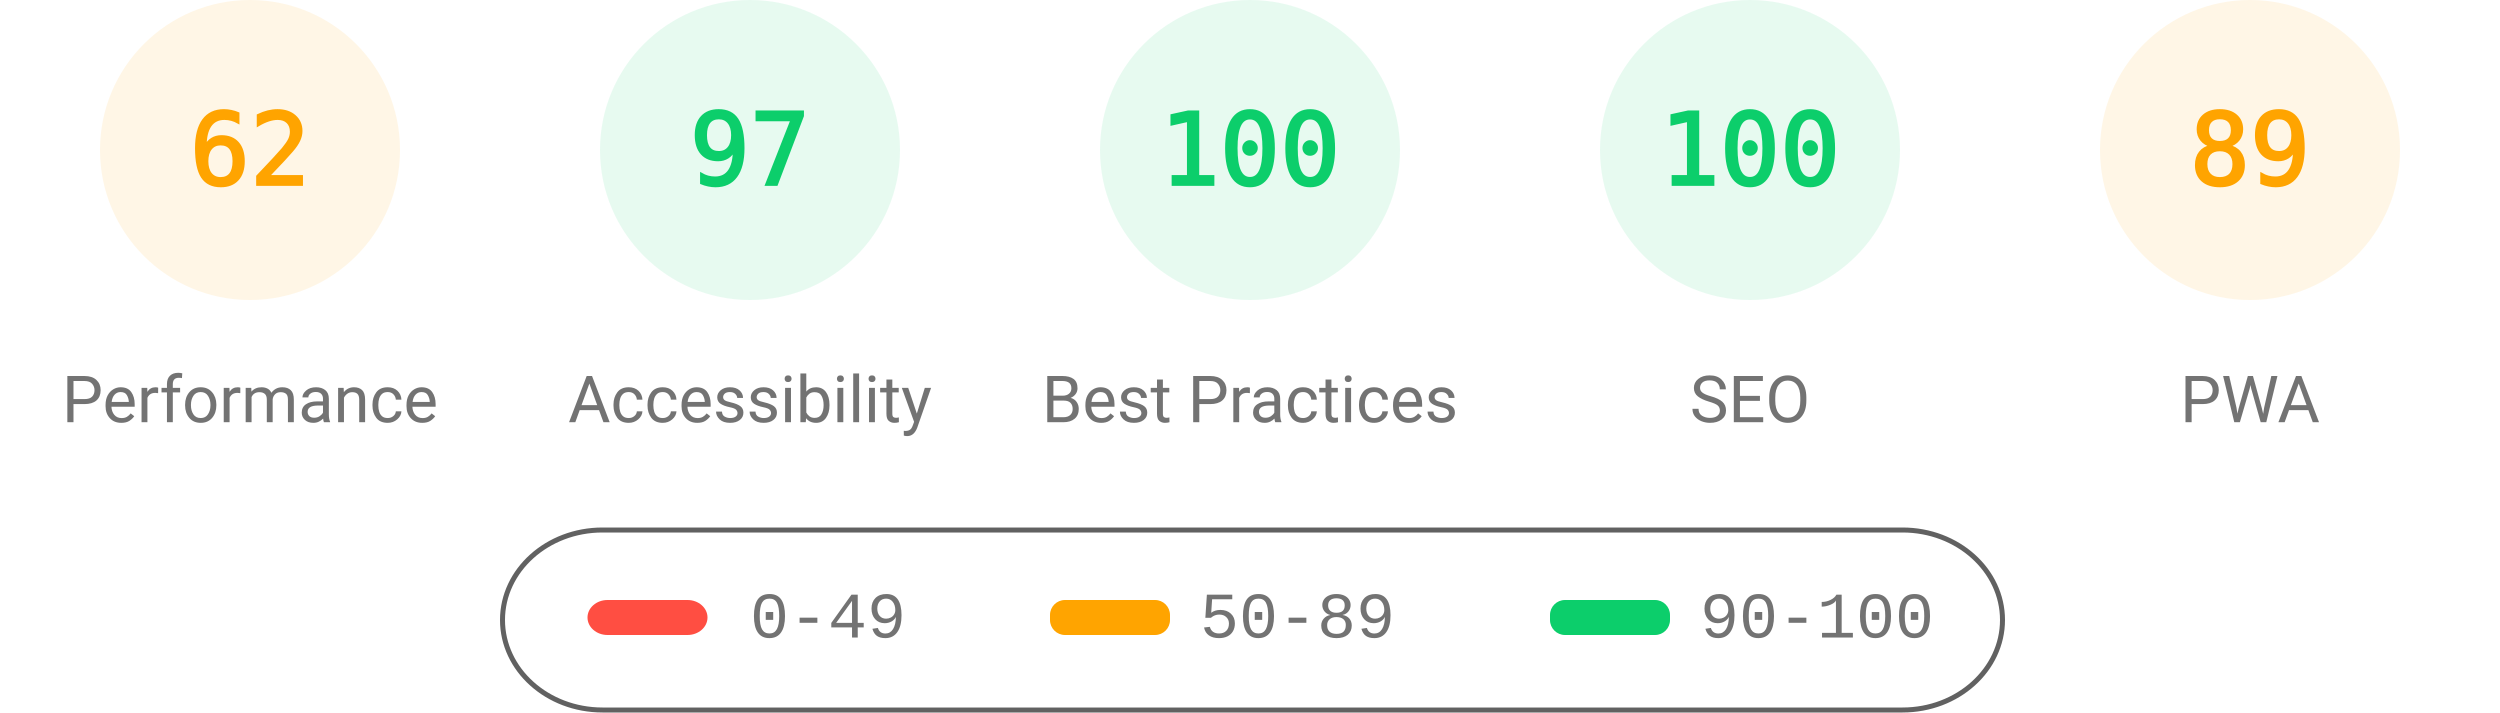
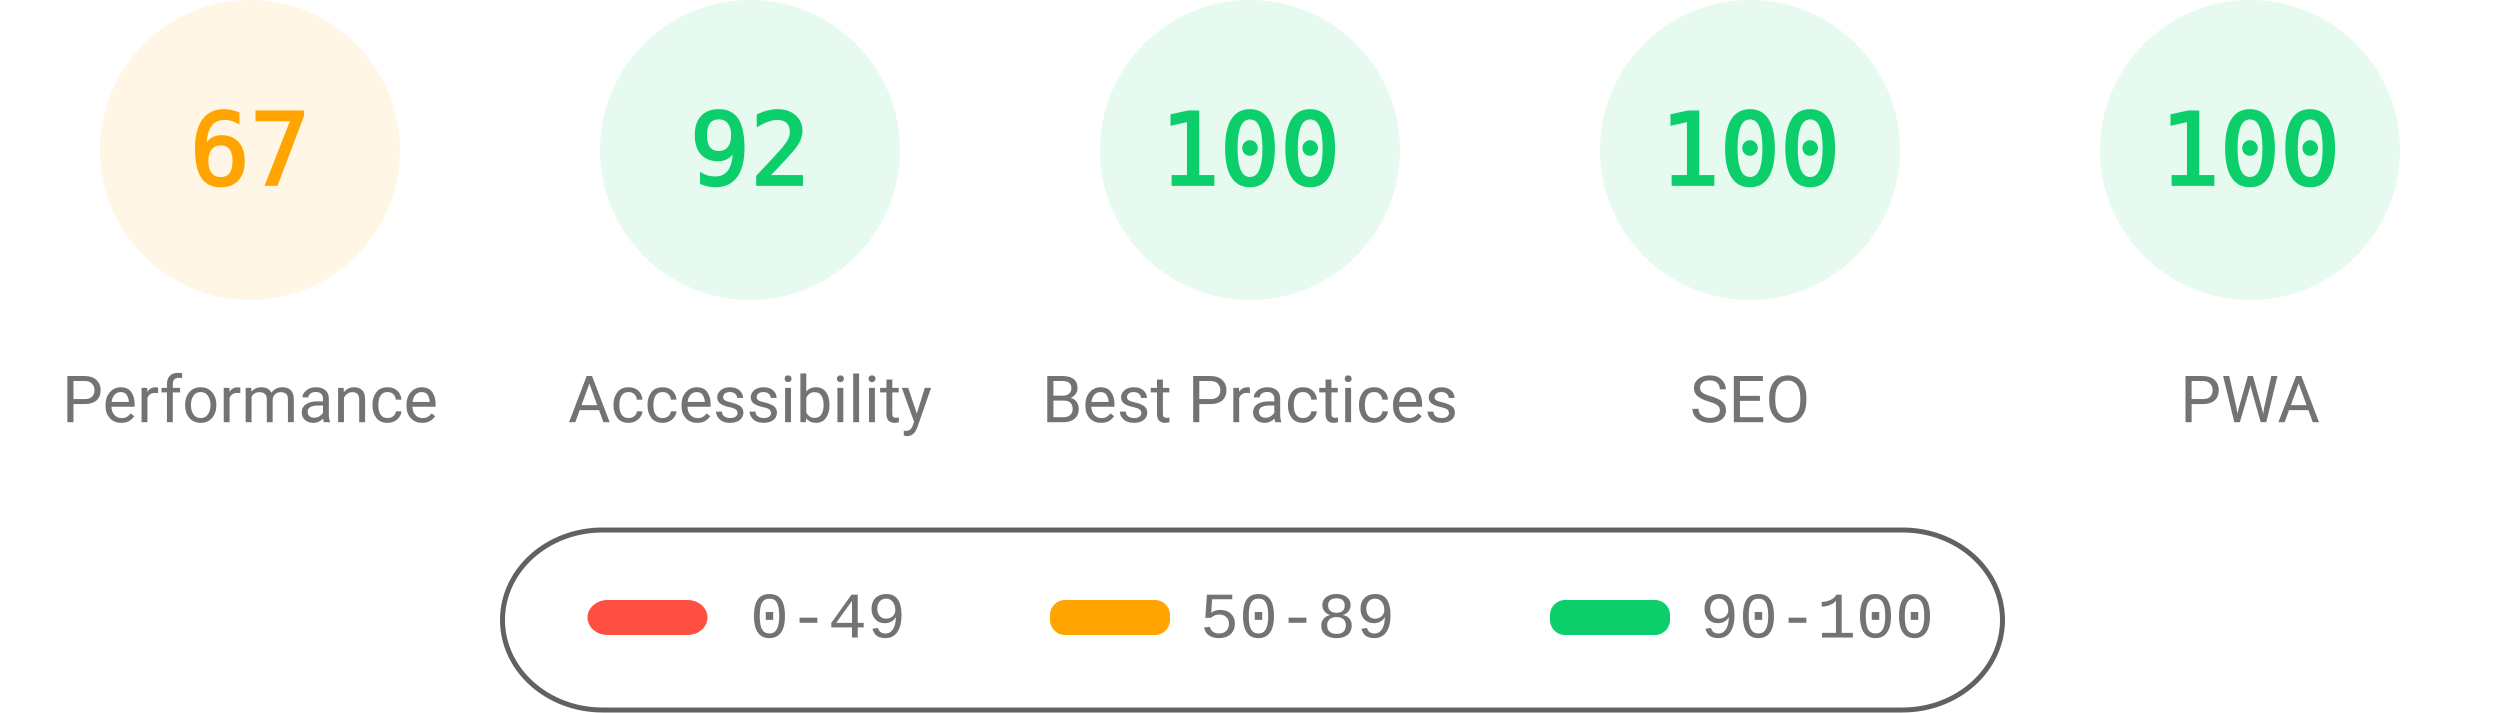
<svg xmlns="http://www.w3.org/2000/svg" fill="none" width="1000" height="285">
  <style>.gauge-base{opacity:.1}.gauge-arc{fill:none;animation-delay:250ms;stroke-linecap:round;transform:rotate(-90deg);transform-origin:100px 60px;animation:load-gauge 1s ease forwards}.guage-text{font-size:40px;font-family:monospace;text-align:center}.guage-red{color:#ff4e42;fill:#ff4e42;stroke:#ff4e42}.guage-orange{color:#ffa400;fill:#ffa400;stroke:#ffa400}.guage-green{color:#0cce6b;fill:#0cce6b;stroke:#0cce6b}.guage-undefined{color:#5c5c5c;fill:#5c5c5c;stroke:#5c5c5c}.guage-title{color:#737373;fill:#737373;stroke:none;font-size:26px;line-height:26px;font-family:Roboto,Halvetica,Arial,sans-serif}@keyframes load-gauge{from{stroke-dasharray:0 352.858}}</style>
  <svg class="guage-div guage-perf guage-orange" viewBox="0 0 200 200" width="200" height="200">
    <circle class="gauge-base" r="56" cx="100" cy="60" stroke-width="8" />
-     <circle class="gauge-arc guage-arc-1" r="56" cx="100" cy="60" stroke-width="8" style="stroke-dasharray:218.152,351.858" />
-     <text class="guage-text" x="100" y="60" alignment-baseline="central" dominant-baseline="central" text-anchor="middle">62</text>
+     <circle class="gauge-arc guage-arc-1" r="56" cx="100" cy="60" stroke-width="8" style="stroke-dasharray:235.745,351.858" />
+     <text class="guage-text" x="100" y="60" alignment-baseline="central" dominant-baseline="central" text-anchor="middle">67</text>
    <text class="guage-title" x="100" y="160" alignment-baseline="central" dominant-baseline="central" text-anchor="middle">Performance</text>
  </svg>
  <svg class="guage-div guage-acc guage-green" viewBox="0 0 200 200" width="200" height="200" x="200">
    <circle class="gauge-base" r="56" cx="100" cy="60" stroke-width="8" />
-     <circle class="gauge-arc guage-arc-2" r="56" cx="100" cy="60" stroke-width="8" style="stroke-dasharray:341.302,351.858" />
-     <text class="guage-text" x="100" y="60" alignment-baseline="central" dominant-baseline="central" text-anchor="middle">97</text>
+     <circle class="gauge-arc guage-arc-2" r="56" cx="100" cy="60" stroke-width="8" style="stroke-dasharray:323.709,351.858" />
+     <text class="guage-text" x="100" y="60" alignment-baseline="central" dominant-baseline="central" text-anchor="middle">92</text>
    <text class="guage-title" x="100" y="160" alignment-baseline="central" dominant-baseline="central" text-anchor="middle">Accessibility</text>
  </svg>
  <svg class="guage-div guage-best guage-green" viewBox="0 0 200 200" width="200" height="200" x="400">
    <circle class="gauge-base" r="56" cx="100" cy="60" stroke-width="8" />
    <circle class="gauge-arc guage-arc-3" r="56" cx="100" cy="60" stroke-width="8" style="stroke-dasharray:351.858,351.858" />
    <text class="guage-text" x="100" y="60" alignment-baseline="central" dominant-baseline="central" text-anchor="middle">100</text>
    <text class="guage-title" x="100" y="160" alignment-baseline="central" dominant-baseline="central" text-anchor="middle">Best Practices</text>
  </svg>
  <svg class="guage-div guage-seo guage-green" viewBox="0 0 200 200" width="200" height="200" x="600">
    <circle class="gauge-base" r="56" cx="100" cy="60" stroke-width="8" />
    <circle class="gauge-arc guage-arc-4" r="56" cx="100" cy="60" stroke-width="8" style="stroke-dasharray:351.858,351.858" />
    <text class="guage-text" x="100" y="60" alignment-baseline="central" dominant-baseline="central" text-anchor="middle">100</text>
    <text class="guage-title" x="100" y="160" alignment-baseline="central" dominant-baseline="central" text-anchor="middle">SEO</text>
  </svg>
-   <svg class="guage-div guage-pwa guage-orange" viewBox="0 0 200 200" width="200" height="200" x="800">
+   <svg class="guage-div guage-pwa guage-green" viewBox="0 0 200 200" width="200" height="200" x="800">
    <circle class="gauge-base" r="56" cx="100" cy="60" stroke-width="8" />
-     <circle class="gauge-arc guage-arc-4" r="56" cx="100" cy="60" stroke-width="8" style="stroke-dasharray:313.154,351.858" />
-     <text class="guage-text" x="100" y="60" alignment-baseline="central" dominant-baseline="central" text-anchor="middle">89</text>
+     <circle class="gauge-arc guage-arc-4" r="56" cx="100" cy="60" stroke-width="8" style="stroke-dasharray:351.858,351.858" />
+     <text class="guage-text" x="100" y="60" alignment-baseline="central" dominant-baseline="central" text-anchor="middle">100</text>
    <text class="guage-title" x="100" y="160" alignment-baseline="central" dominant-baseline="central" text-anchor="middle">PWA</text>
  </svg>
  <svg width="604" height="76" x="200" y="210">
    <path fill="none" id="canvas_background" d="M-1-1h604v80H-1z" />
    <rect fill-opacity="0" stroke="#616161" stroke-width="2" rx="40" id="svg_2" height="72" width="600" y="2" x="1" fill="#000" />
    <rect stroke="#000" rx="8" id="svg_3" height="14" width="48" y="30" x="35" stroke-opacity="null" stroke-width="0" fill="#ff4e42" />
    <rect stroke="#000" rx="6" id="svg_4" height="14" width="48" y="30" x="220" stroke-opacity="null" stroke-width="0" fill="#ffa400" />
    <rect stroke="#000" rx="6" id="svg_5" height="14" width="48" y="30" x="420" stroke-opacity="null" stroke-width="0" fill="#0cce6b" />
    <text xml:space="preserve" text-anchor="start" font-family="'Courier New', Courier, monospace" font-size="26" id="svg_6" y="45" x="100" stroke-opacity="null" stroke-width="0" stroke="#000" fill="#737373">0-49</text>
    <text xml:space="preserve" text-anchor="start" font-family="'Courier New', Courier, monospace" font-size="26" id="svg_7" y="45" x="280" stroke-opacity="null" stroke-width="0" stroke="#000" fill="#737373">50-89</text>
    <text xml:space="preserve" text-anchor="start" font-family="'Courier New', Courier, monospace" font-size="26" id="svg_8" y="45" x="480" stroke-opacity="null" stroke-width="0" stroke="#000" fill="#737373">90-100</text>
  </svg>
</svg>
